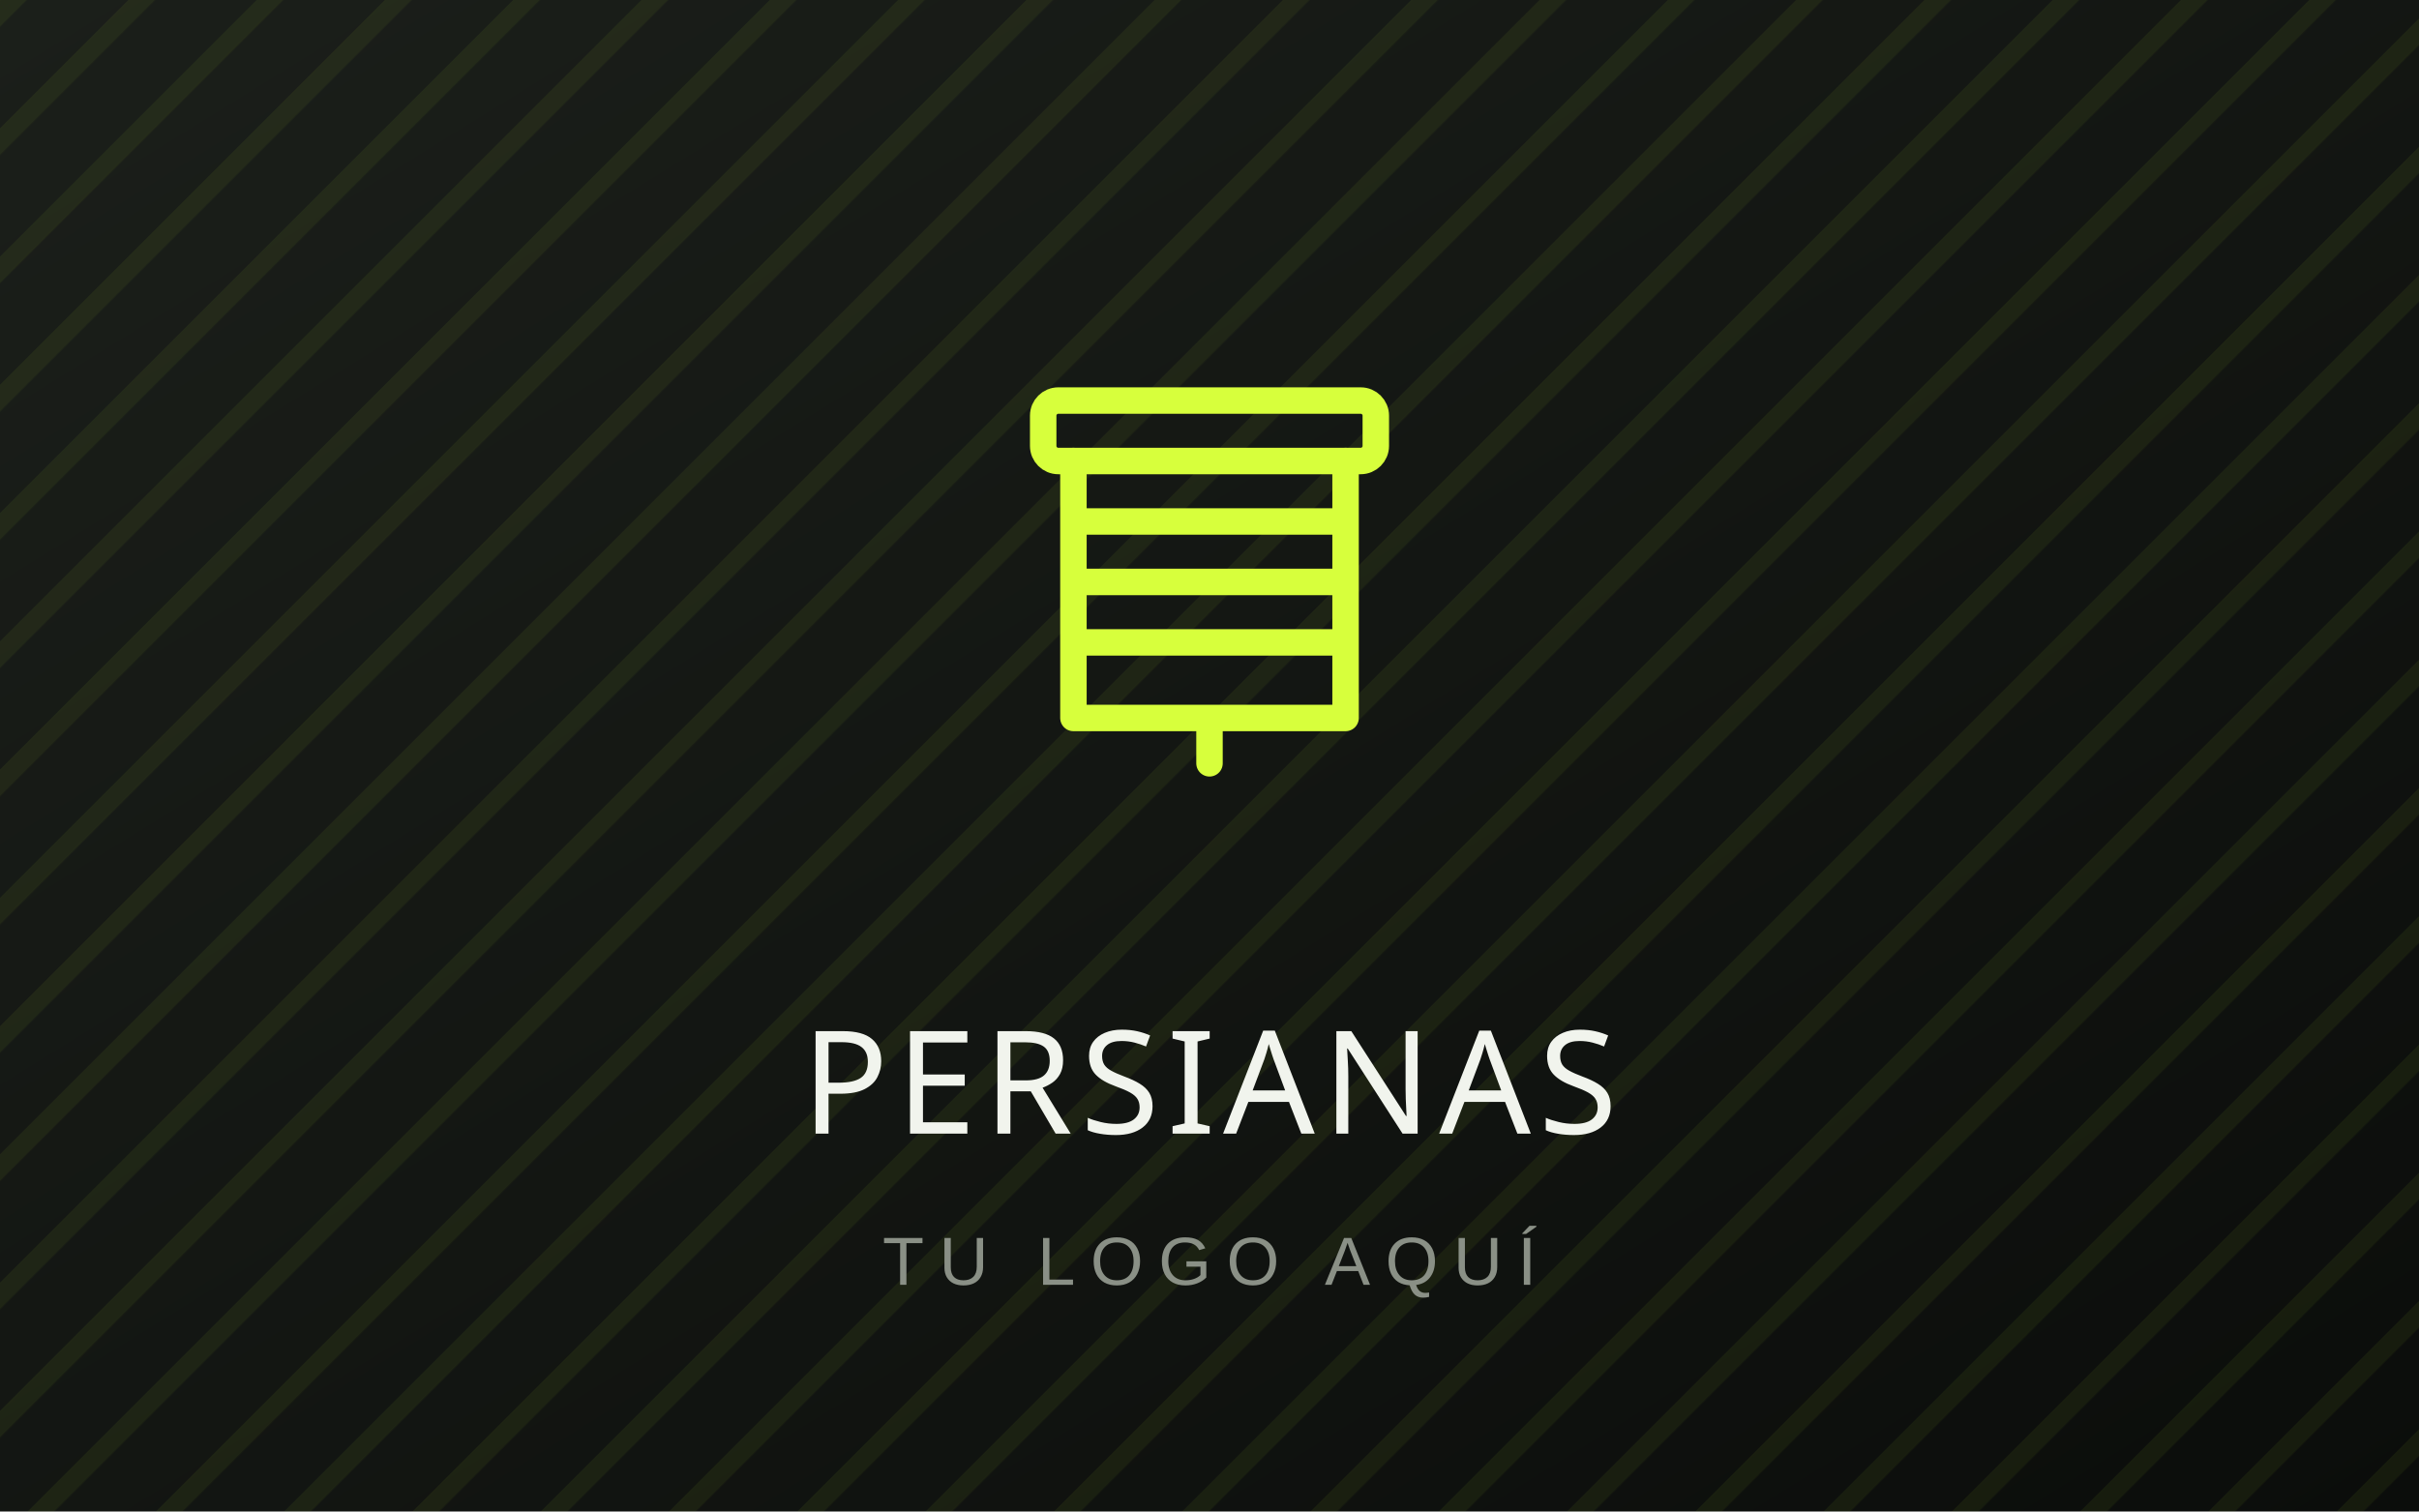
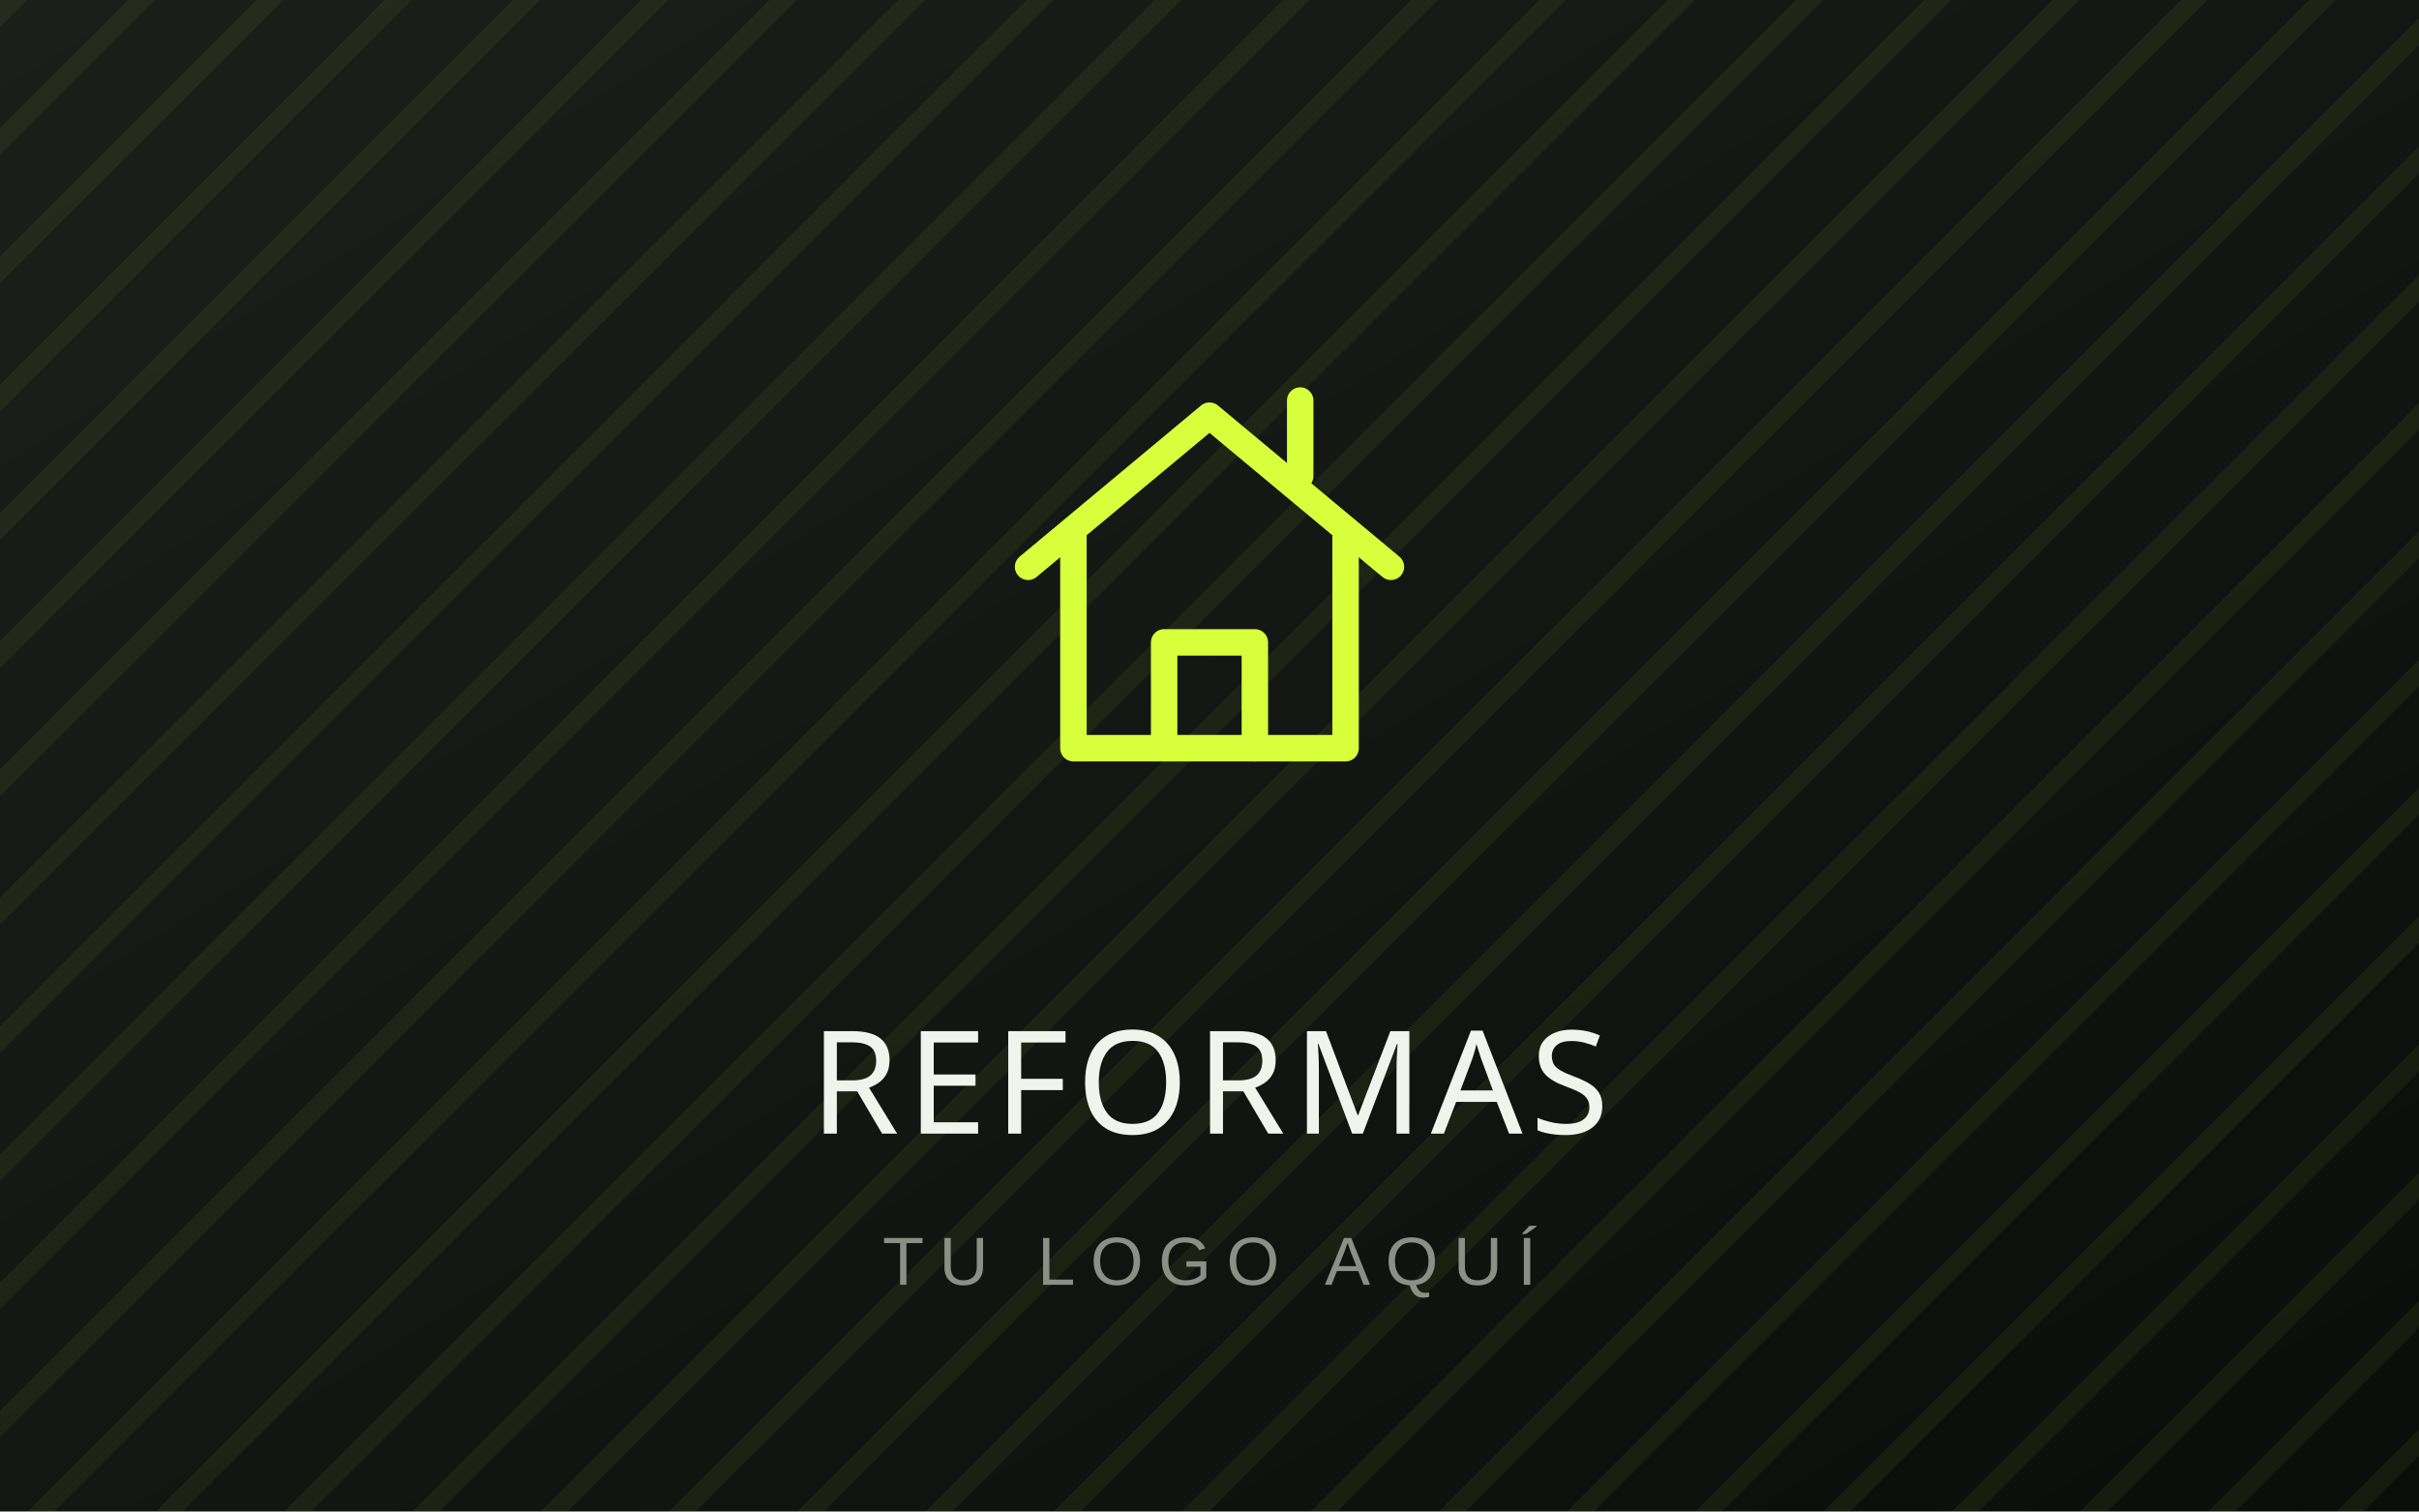
<svg xmlns="http://www.w3.org/2000/svg" viewBox="0 0 640 400">
  <defs>
    <linearGradient id="g" x1="0" y1="0" x2="1" y2="1">
      <stop offset="0" stop-color="#1b1f1a" />
      <stop offset="1" stop-color="#0b0d0b" />
    </linearGradient>
    <pattern id="p" width="24" height="24" patternUnits="userSpaceOnUse" patternTransform="rotate(45)">
      <rect width="24" height="24" fill="none" />
      <path d="M0 0v24" stroke="#d7ff3c" stroke-opacity=".06" stroke-width="10" />
    </pattern>
  </defs>
  <rect width="640" height="400" fill="url(#g)" />
  <rect width="640" height="400" fill="url(#p)" />
  <g transform="translate(256 90) scale(2)" fill="none" stroke="#d7ff3c" stroke-width="3.5" stroke-linecap="round" stroke-linejoin="round">
-     <rect x="10" y="8" width="44" height="8" rx="2" />
-     <path d="M14 16v34h36V16M14 24h36M14 32h36M14 40h36M32 50v6" />
+     <path d="M8 30 32 10l24 20" />
+     <path d="M14 26v28h36V26" />
+     <path d="M26 54V40h12v14" />
+     <path d="M44 8v10" />
  </g>
-   <text x="320" y="300" text-anchor="middle" font-family="Anton, Impact, sans-serif" font-size="38" letter-spacing="2" fill="#f1f4ed">PERSIANAS</text>
+   <text x="320" y="300" text-anchor="middle" font-family="Anton, Impact, sans-serif" font-size="38" letter-spacing="2" fill="#f1f4ed">REFORMAS</text>
  <text x="320" y="340" text-anchor="middle" font-family="Arial, sans-serif" font-size="18" letter-spacing="4" fill="#8a9086">TU LOGO AQUÍ</text>
</svg>
